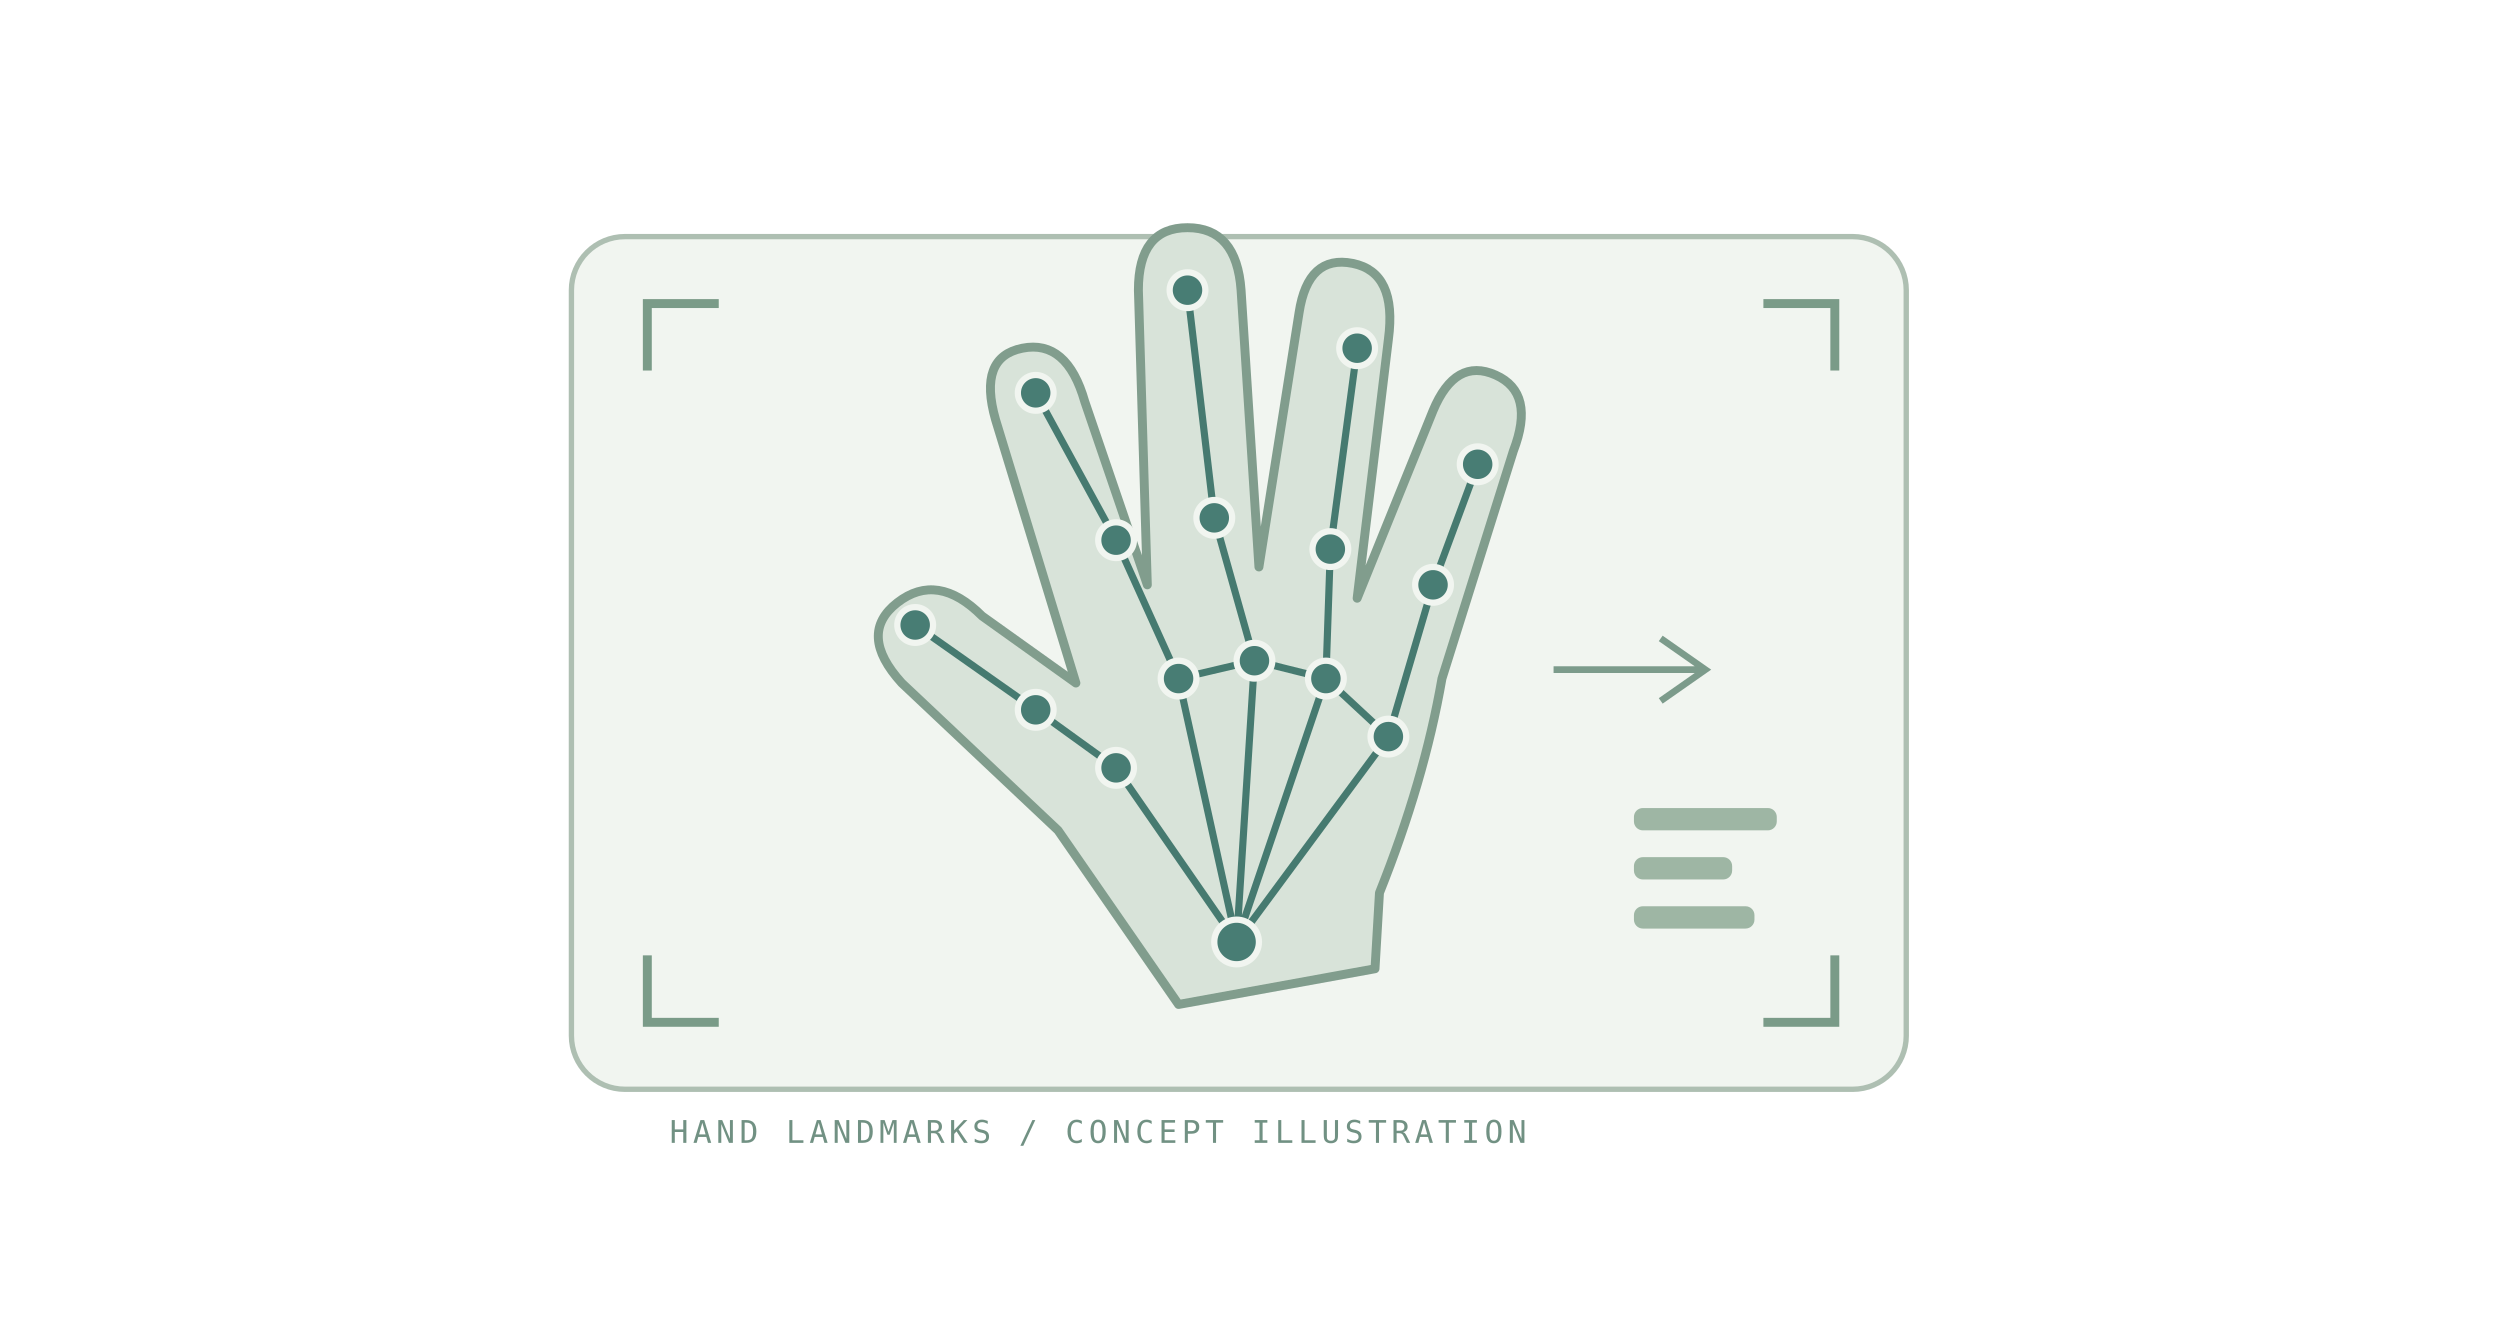
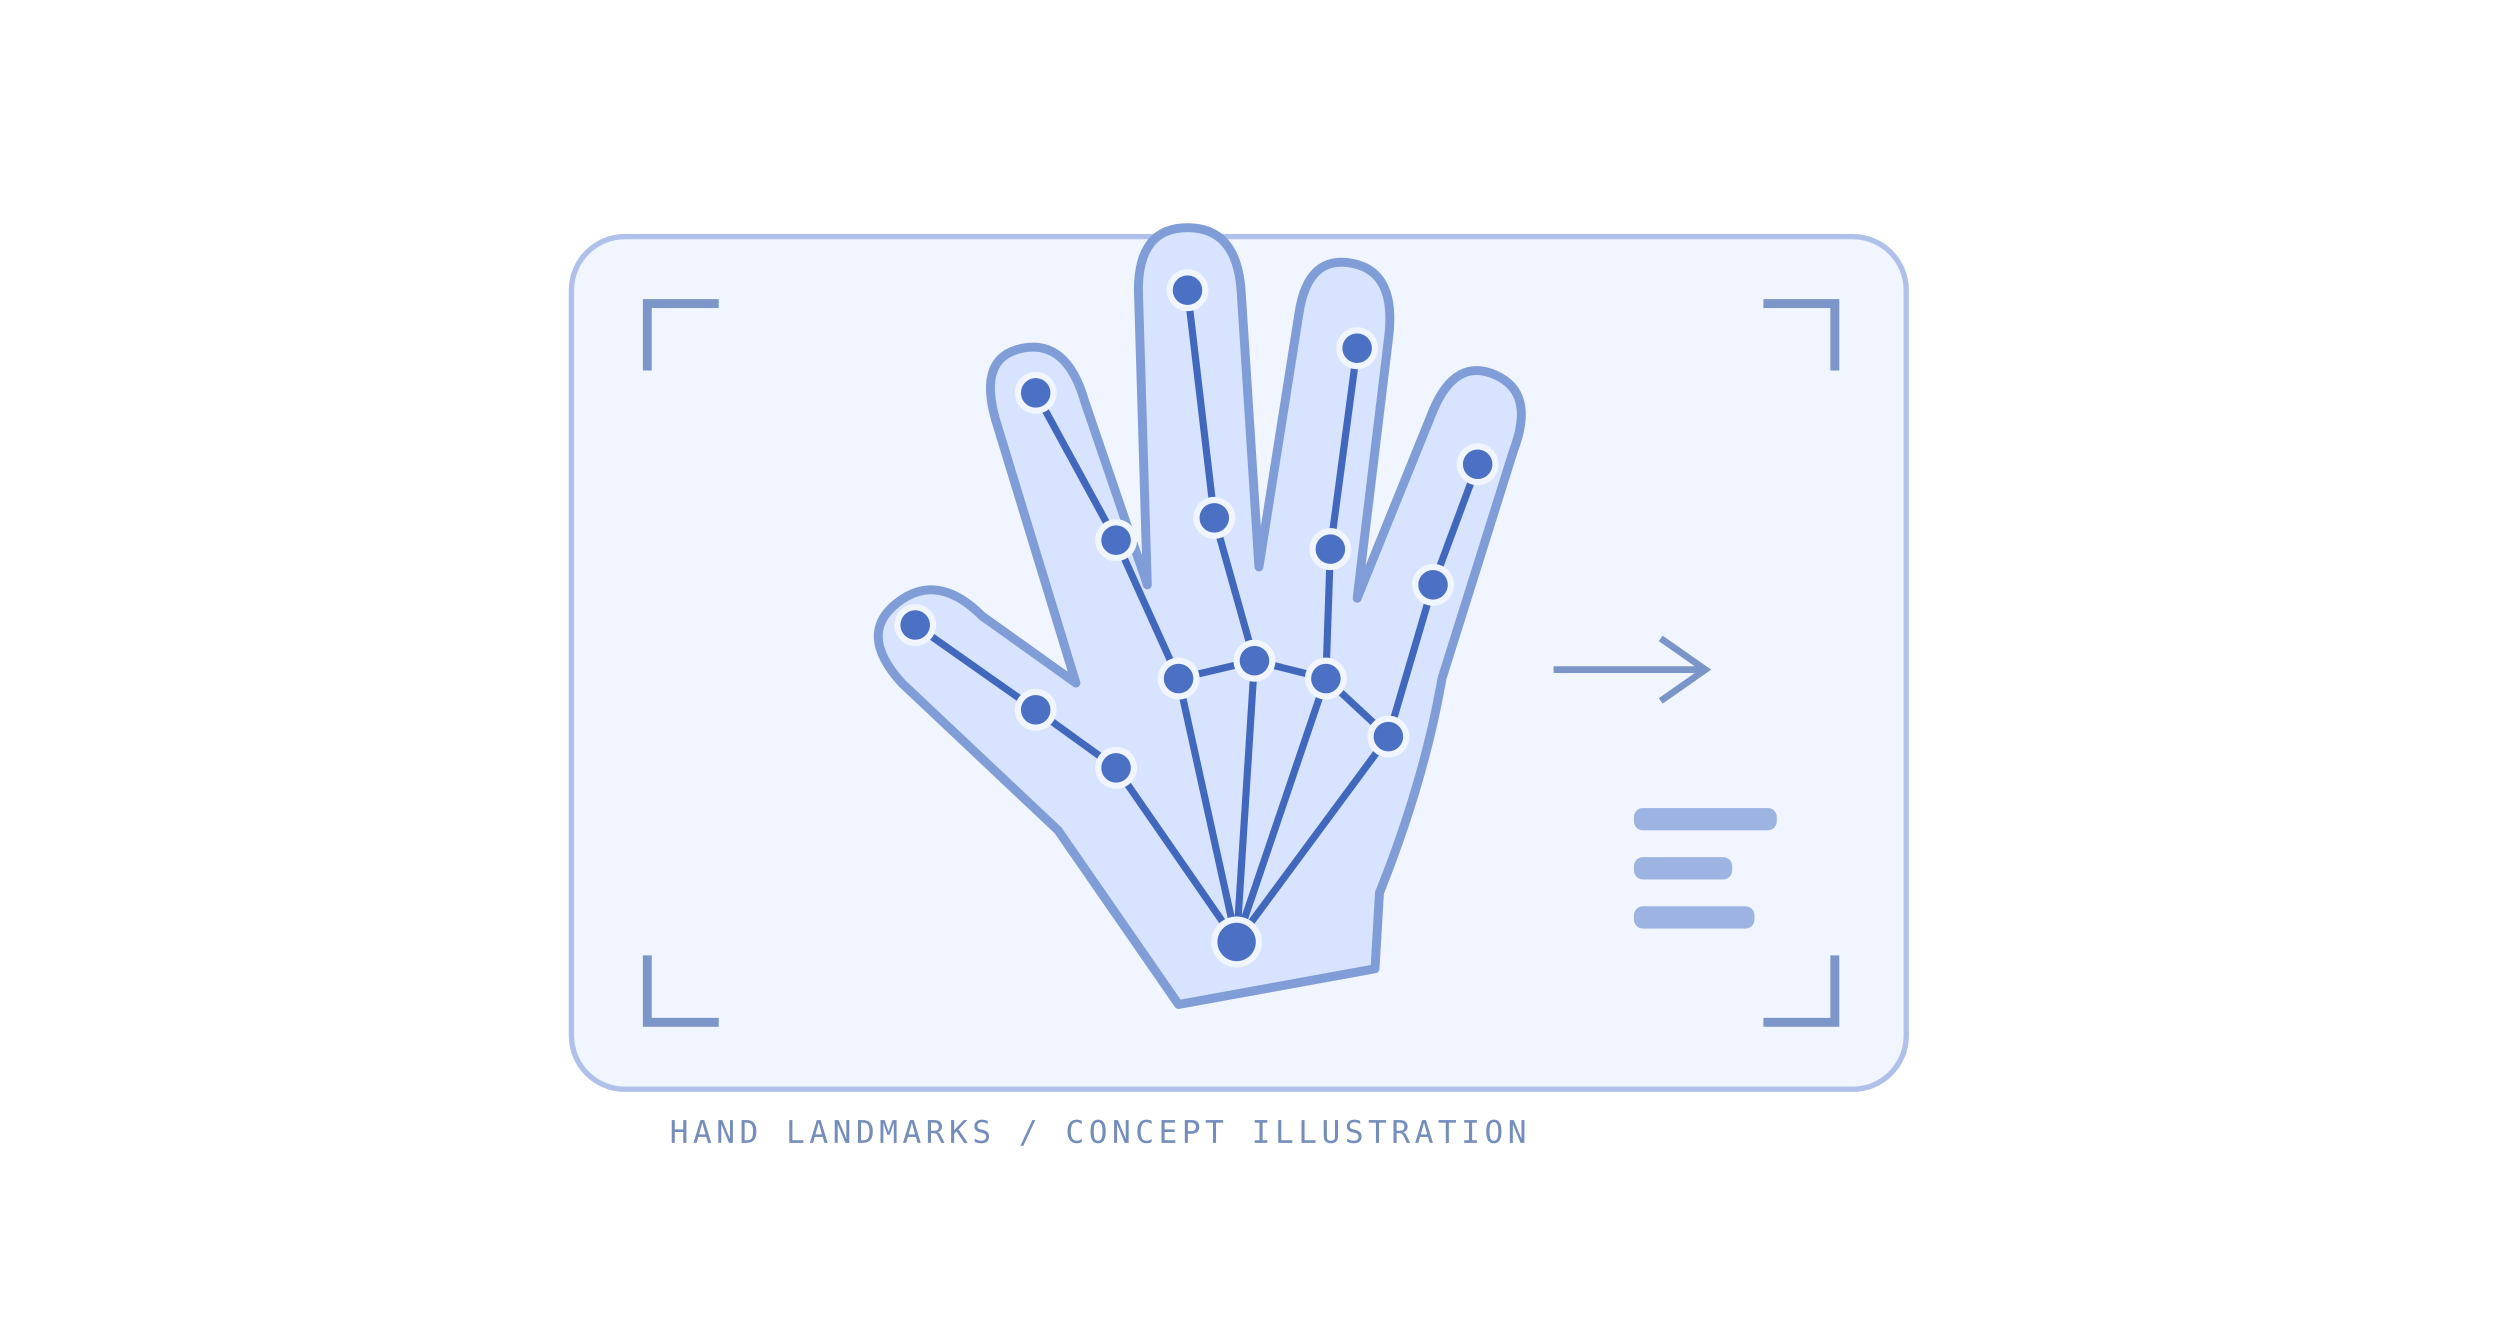
<svg xmlns="http://www.w3.org/2000/svg" viewBox="0 0 560 300" fill="none">
-   <rect x="128" y="53" width="299" height="191" rx="12" fill="#f1f5f0" stroke="#aebfb2" stroke-width="1.2" />
-   <path d="M145 83V68h16m250 15V68h-16M145 214v15h16m250-15v15h-16" stroke="#7a9b88" stroke-width="2" />
-   <path d="m264 225-27-39-35-33q-10-11-1-18t19 3l21 15-18-59q-4-14 6-16t14 12l14 41-2-66q0-14 11-14t12 14l4 62 9-57q2-13 12-11t8 17l-7 58 17-42q5-12 14-8t4 17l-16 51q-4 23-14 48l-1 17Z" fill="#d8e3d9" stroke="#819d8d" stroke-width="2" stroke-linejoin="round" />
-   <g stroke="#467a70" stroke-width="1.6">
+   <rect x="128" y="53" width="299" height="191" rx="12" fill="#f1f5ff" stroke="#afc0ea" stroke-width="1.2" />
+   <path d="M145 83V68h16m250 15V68h-16M145 214v15h16m250-15v15h-16" stroke="#7d96ca" stroke-width="2" />
+   <path d="m264 225-27-39-35-33q-10-11-1-18t19 3l21 15-18-59q-4-14 6-16t14 12l14 41-2-66q0-14 11-14t12 14l4 62 9-57q2-13 12-11t8 17l-7 58 17-42q5-12 14-8t4 17l-16 51q-4 23-14 48l-1 17Z" fill="#d8e3ff" stroke="#809dd8" stroke-width="2" stroke-linejoin="round" />
+   <g stroke="#4268bd" stroke-width="1.6">
    <path d="m277 211-27-39-18-13-27-19m72 71-13-59-14-31-18-33m45 123 4-63-9-32-6-51m11 146 20-59 1-29 6-45m-27 133 34-46 10-34 10-27M264 152l17-4 16 4 14 13" />
  </g>
-   <g fill="#487d74" stroke="#f1f5f0" stroke-width="1.4">
+   <g fill="#4c70c4" stroke="#f1f5ff" stroke-width="1.4">
    <circle cx="277" cy="211" r="5" />
    <circle cx="250" cy="172" r="4" />
    <circle cx="232" cy="159" r="4" />
    <circle cx="205" cy="140" r="4" />
    <circle cx="264" cy="152" r="4" />
    <circle cx="250" cy="121" r="4" />
    <circle cx="232" cy="88" r="4" />
    <circle cx="281" cy="148" r="4" />
    <circle cx="272" cy="116" r="4" />
    <circle cx="266" cy="65" r="4" />
    <circle cx="297" cy="152" r="4" />
    <circle cx="298" cy="123" r="4" />
    <circle cx="304" cy="78" r="4" />
    <circle cx="311" cy="165" r="4" />
    <circle cx="321" cy="131" r="4" />
    <circle cx="331" cy="104" r="4" />
  </g>
-   <path d="M348 150h34m-10-7 10 7-10 7" stroke="#7c9b8b" stroke-width="1.5" />
-   <g fill="#9eb6a4">
+   <path d="M348 150h34m-10-7 10 7-10 7" stroke="#7b95c9" stroke-width="1.5" />
+   <g fill="#9db4e3">
    <rect x="366" y="181" width="32" height="5" rx="2" />
    <rect x="366" y="192" width="22" height="5" rx="2" />
    <rect x="366" y="203" width="27" height="5" rx="2" />
  </g>
-   <text x="150" y="256" font-family="monospace" font-size="7" letter-spacing="1" fill="#719183">
+   <text x="150" y="256" font-family="monospace" font-size="7" letter-spacing="1" fill="#748dbb">
    HAND LANDMARKS / CONCEPT ILLUSTRATION
  </text>
</svg>
